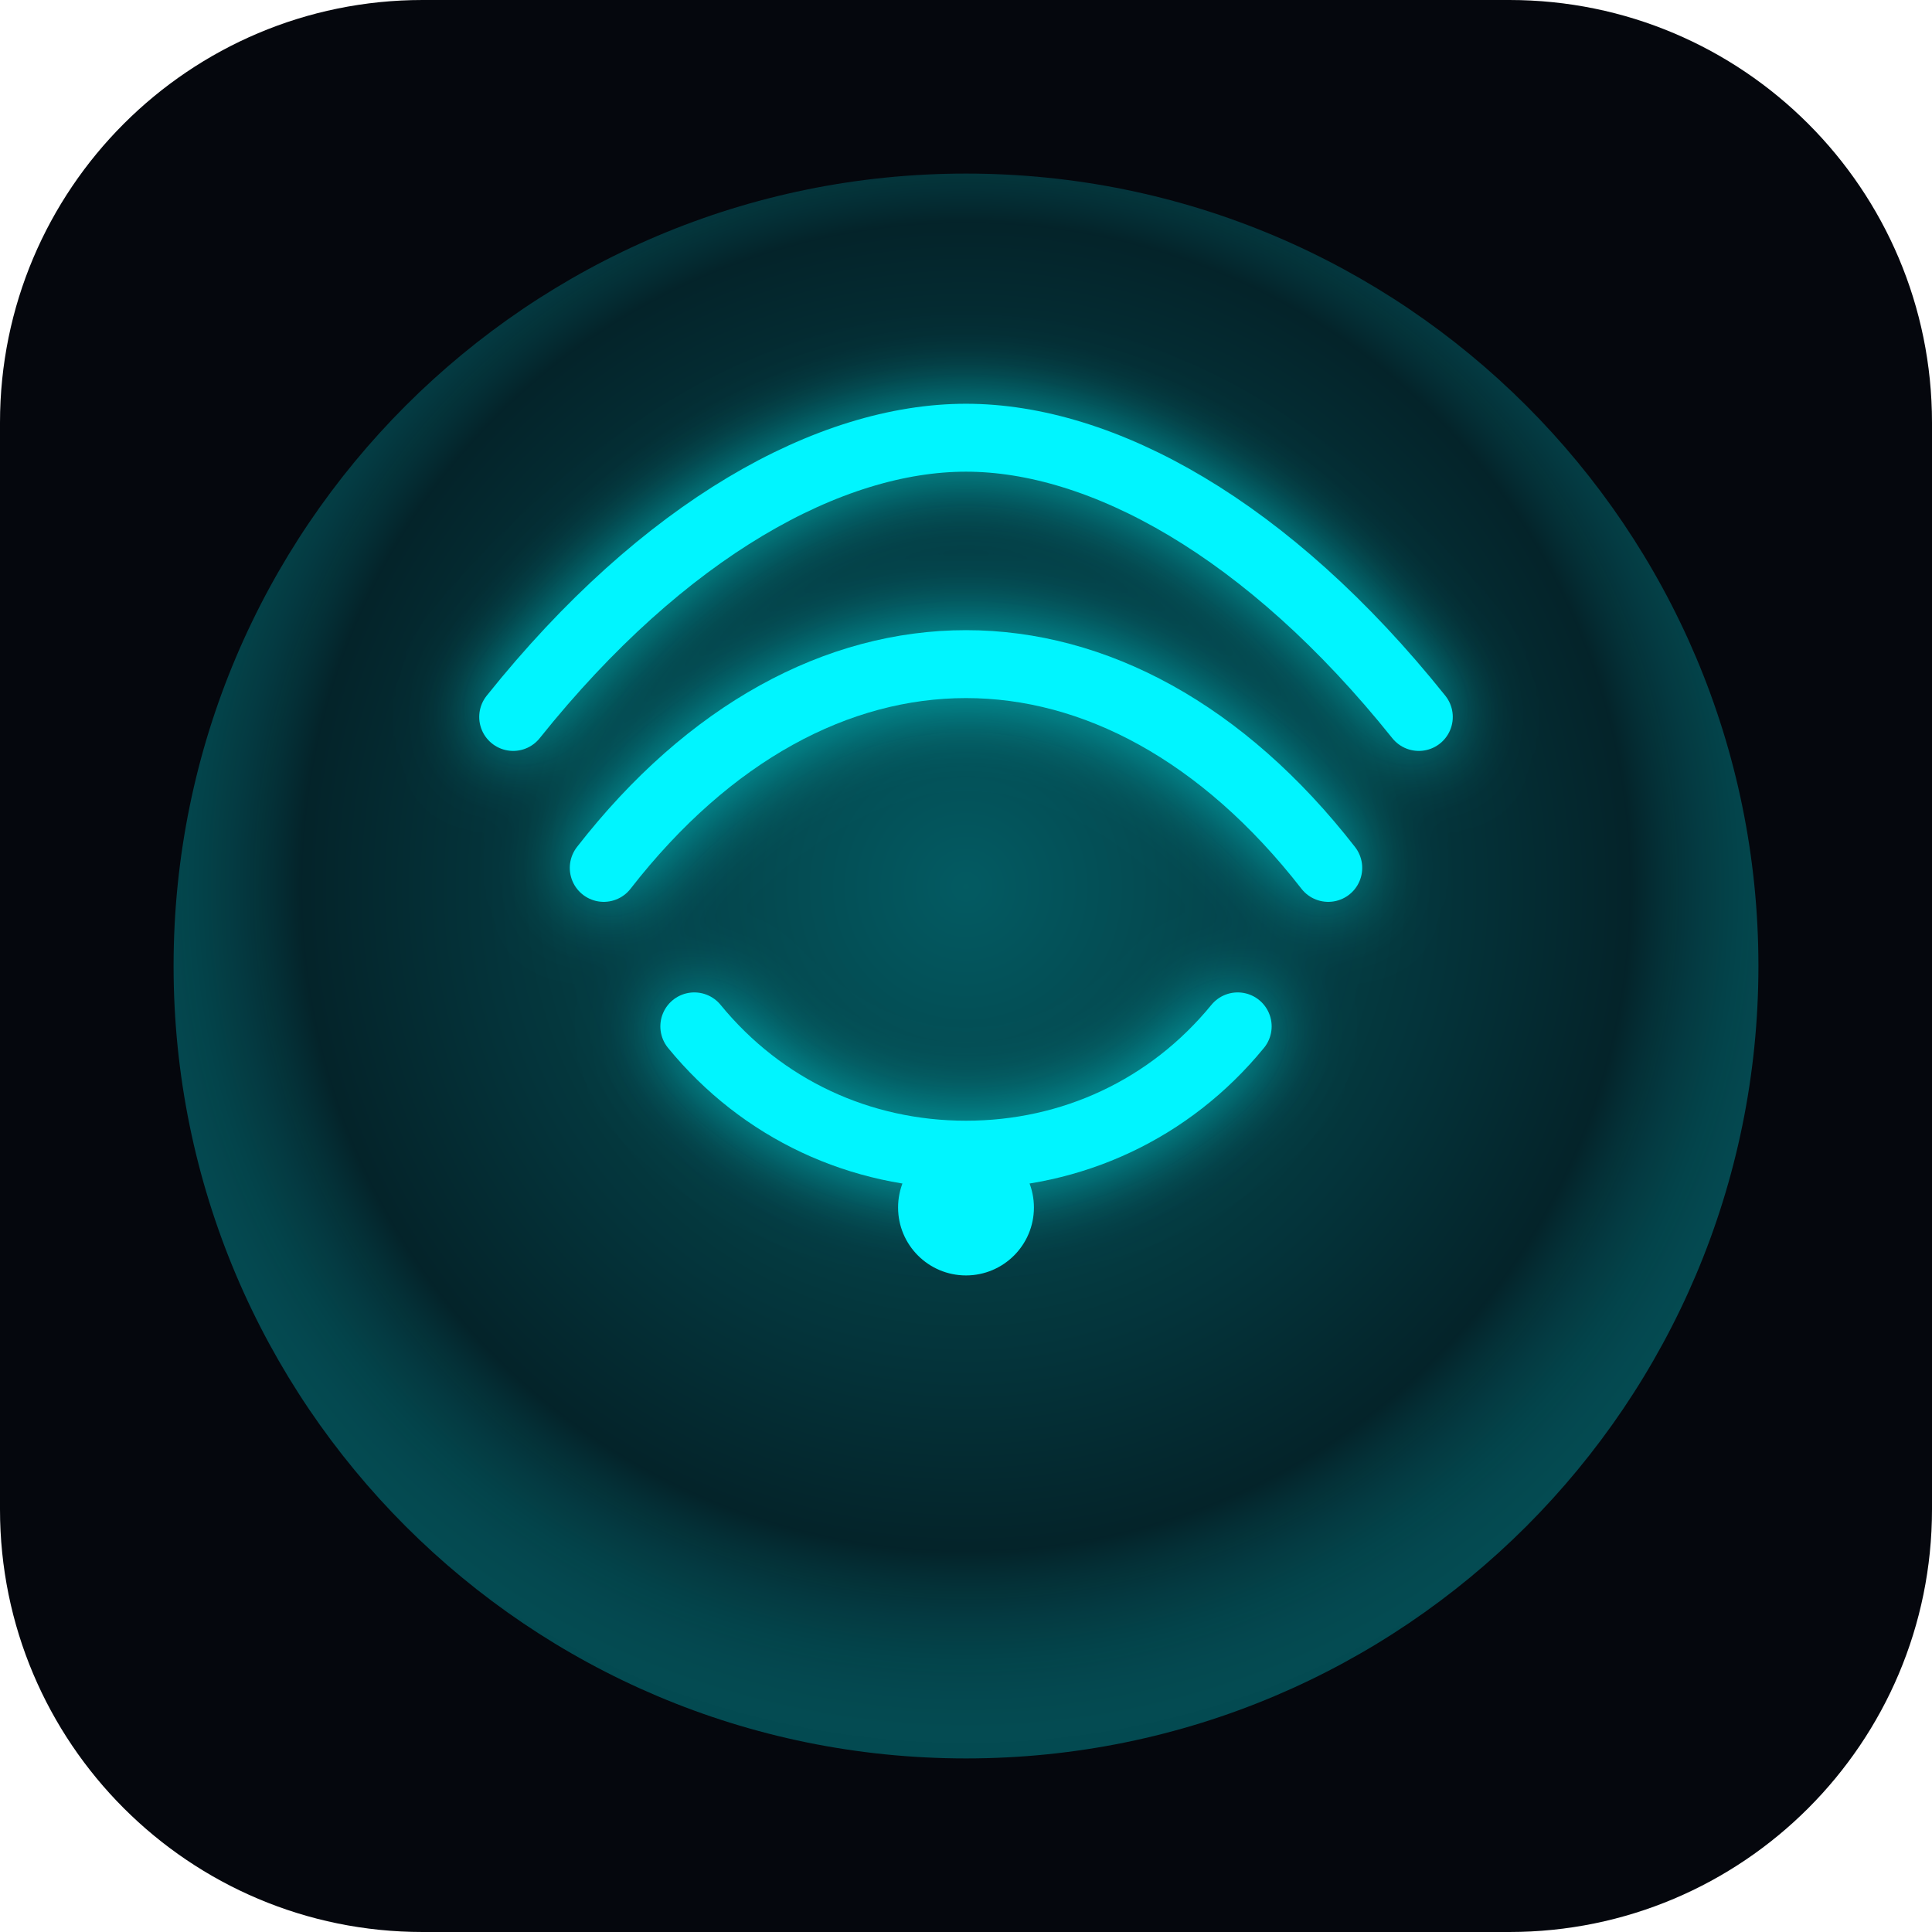
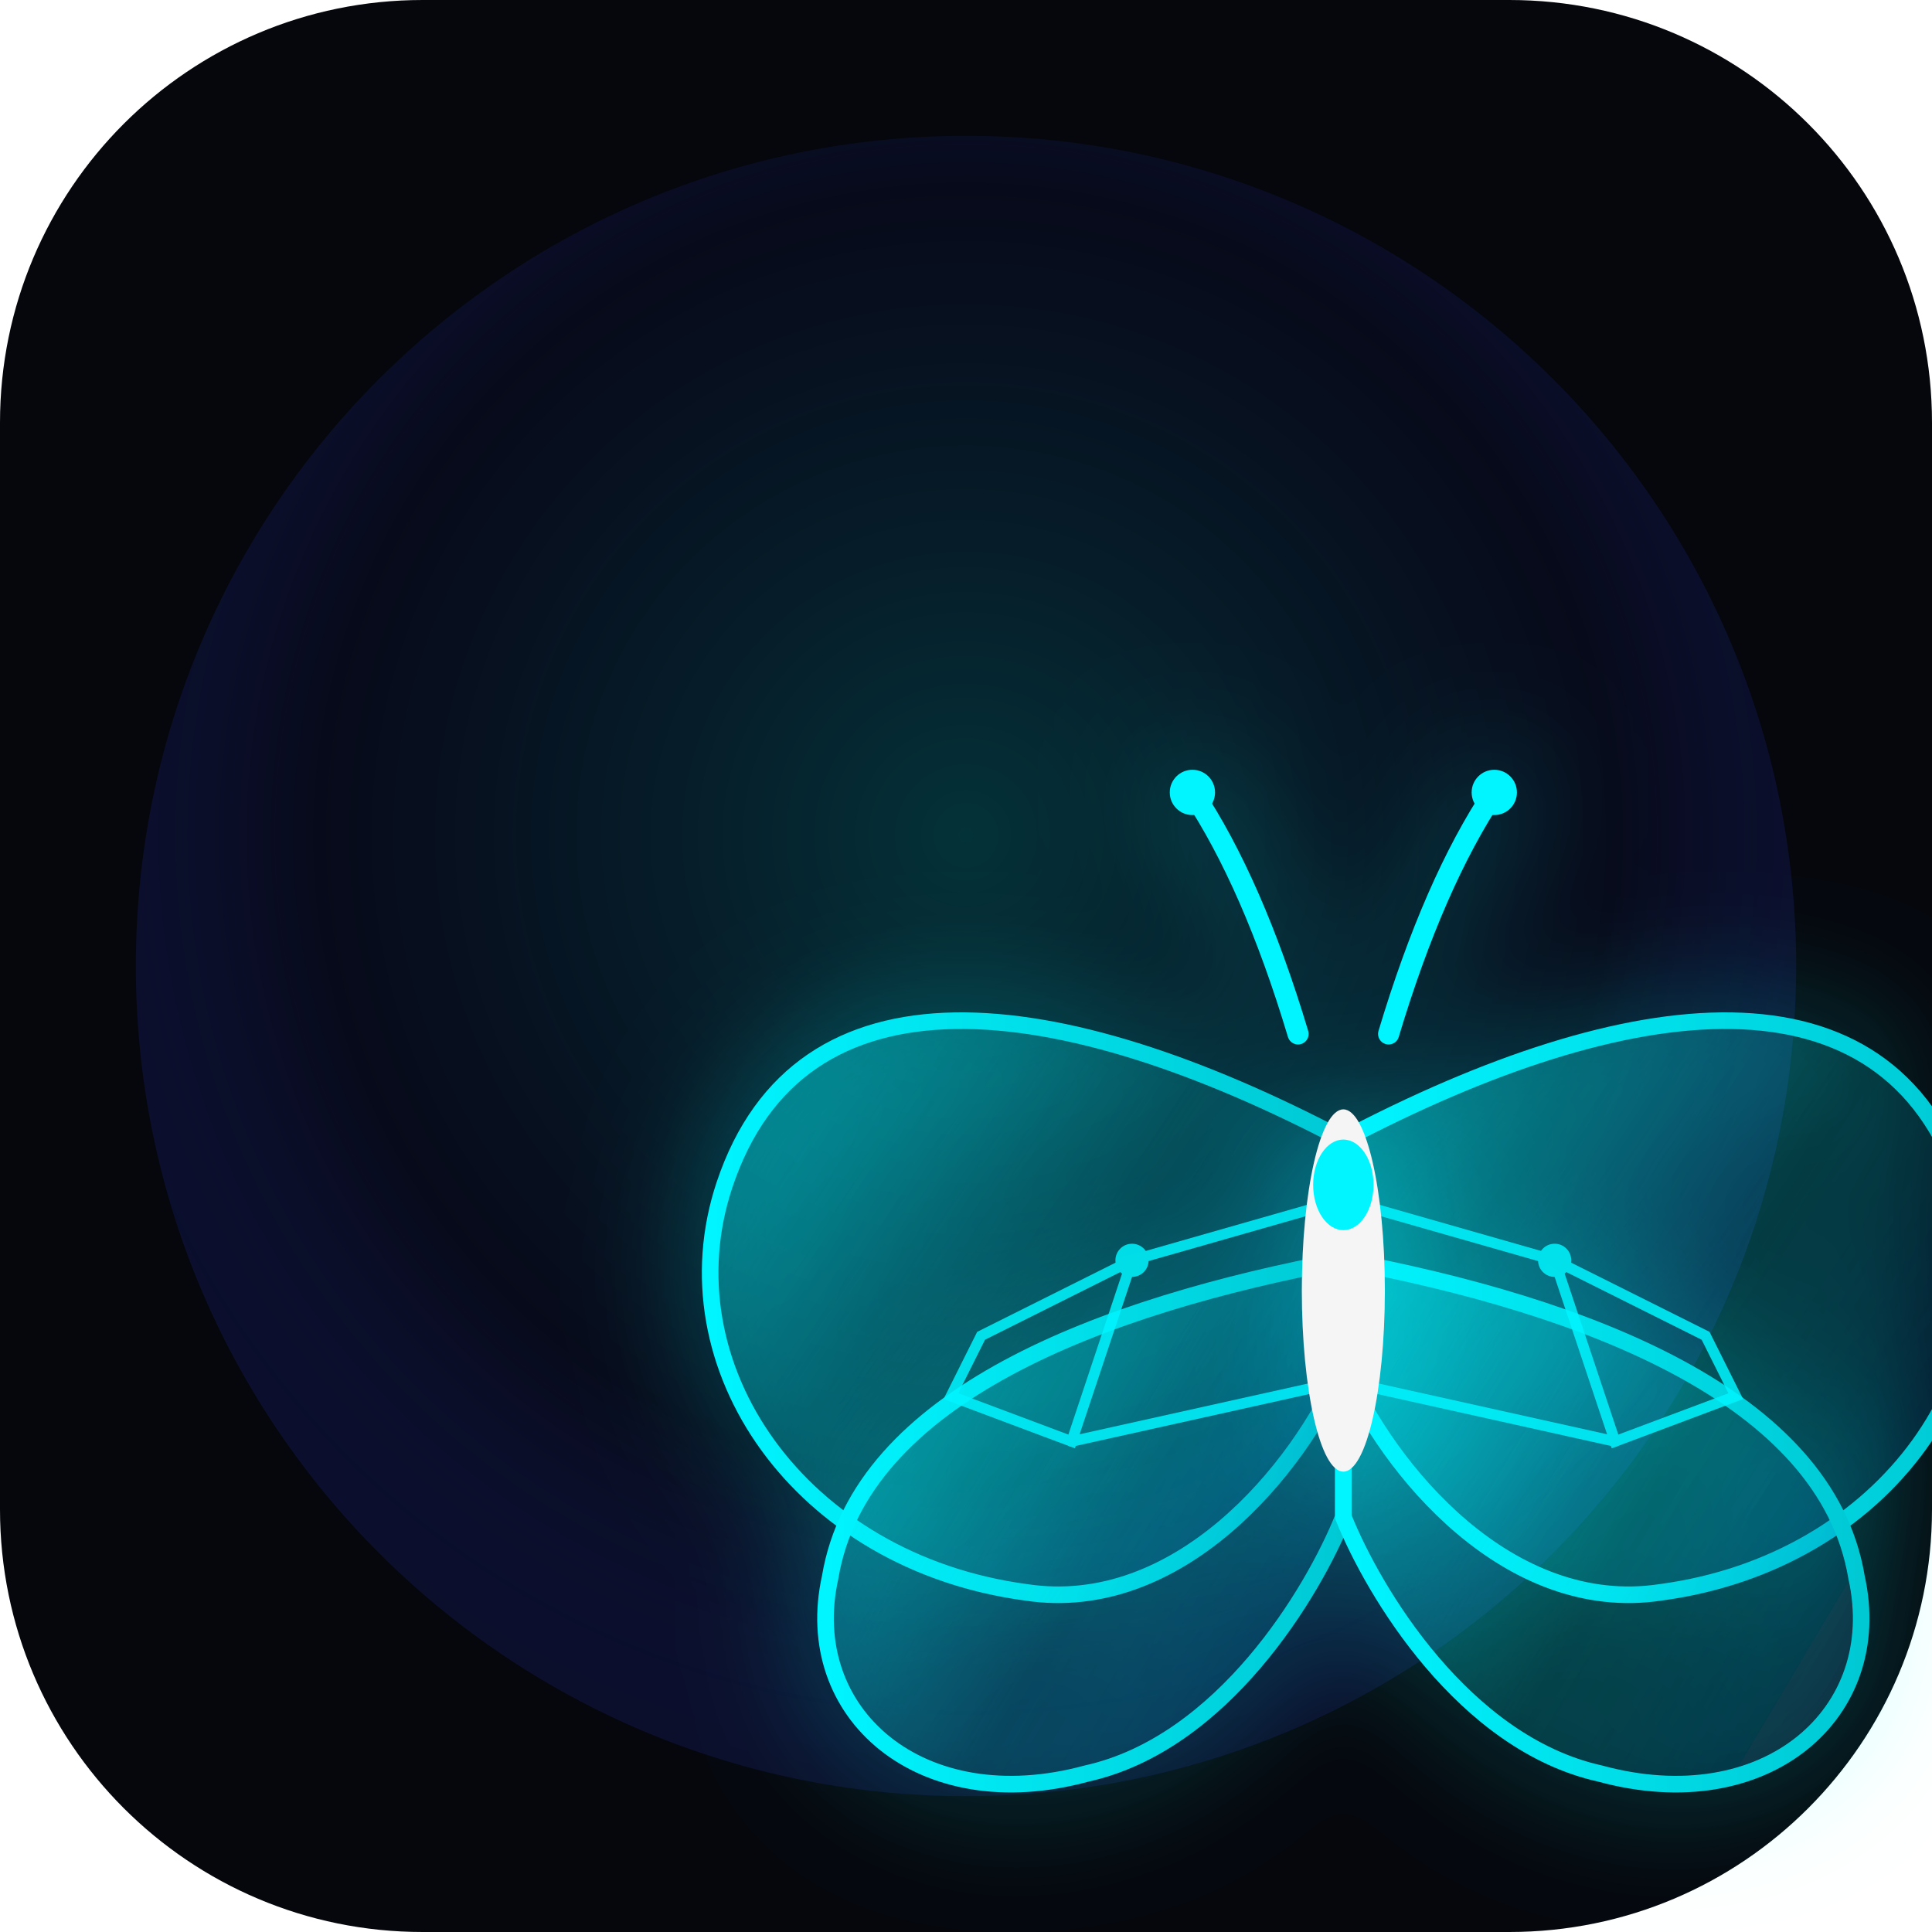
- <svg xmlns="http://www.w3.org/2000/svg" viewBox="0 0 512 512" role="img" aria-label="RadioApp icon">
+ <svg xmlns="http://www.w3.org/2000/svg" viewBox="0 0 512 512" role="img" aria-label="Networx">
  <defs>
-     <radialGradient id="g" cx="50%" cy="45%" r="70%">
-       <stop offset="0%" stop-color="#00f5ff" stop-opacity="0.35" />
-       <stop offset="60%" stop-color="#00f5ff" stop-opacity="0.12" />
+     <radialGradient id="bg" cx="50%" cy="42%" r="72%">
+       <stop offset="0%" stop-color="#00f5ff" stop-opacity="0.18" />
+       <stop offset="55%" stop-color="#1a237e" stop-opacity="0.12" />
      <stop offset="100%" stop-color="#05070d" stop-opacity="1" />
    </radialGradient>
-     <filter id="glow" x="-50%" y="-50%" width="200%" height="200%">
-       <feGaussianBlur stdDeviation="10" result="b" />
-       <feColorMatrix in="b" type="matrix" values="0 0 0 0 0                 0 0 0 0 0.96                 0 0 0 0 1                 0 0 0 0.65 0" result="c" />
+     <linearGradient id="nx-wing" x1="0%" y1="20%" x2="100%" y2="80%">
+       <stop offset="0%" stop-color="#00F5FF" stop-opacity="0.42" />
+       <stop offset="55%" stop-color="#00F5FF" stop-opacity="0.14" />
+       <stop offset="100%" stop-color="#1A237E" stop-opacity="0.28" />
+     </linearGradient>
+     <linearGradient id="nx-edge" x1="0%" y1="50%" x2="100%" y2="50%">
+       <stop offset="0%" stop-color="#00F5FF" />
+       <stop offset="100%" stop-color="#00C9D4" />
+     </linearGradient>
+     <filter id="glow" x="-40%" y="-40%" width="180%" height="180%">
+       <feGaussianBlur stdDeviation="8" result="b" />
+       <feColorMatrix in="b" type="matrix" values="0 0 0 0 0                 0 0 0 0 0.96                 0 0 0 0 1                 0 0 0 0.55 0" />
      <feMerge>
-         <feMergeNode in="c" />
+         <feMergeNode />
        <feMergeNode in="SourceGraphic" />
      </feMerge>
    </filter>
  </defs>
  <rect width="512" height="512" rx="112" fill="#05070d" />
-   <circle cx="256" cy="256" r="210" fill="url(#g)" />
-   <g filter="url(#glow)" fill="none" stroke="#00f5ff" stroke-width="18" stroke-linecap="round">
-     <path d="M184 272c18 22 44 34 72 34s54-12 72-34" />
-     <path d="M160 230c28-36 62-54 96-54s68 18 96 54" />
-     <path d="M136 190c40-50 84-74 120-74s80 24 120 74" />
+   <circle cx="256" cy="256" r="220" fill="url(#bg)" />
+   <g transform="translate(156 118) scale(2)" filter="url(#glow)">
+     <path d="M94 78 Q88 58 80 46" fill="none" stroke="#00F5FF" stroke-width="2.8" stroke-linecap="round" />
+     <path d="M106 78 Q112 58 120 46" fill="none" stroke="#00F5FF" stroke-width="2.8" stroke-linecap="round" />
+     <circle cx="80" cy="46" r="3" fill="#00F5FF" />
+     <circle cx="120" cy="46" r="3" fill="#00F5FF" />
+     <path d="M100 92 C62 72 28 68 18 98 C10 122 28 148 58 152 C78 155 94 136 100 122 Z" fill="url(#nx-wing)" stroke="url(#nx-edge)" stroke-width="2.2" stroke-linejoin="round" />
+     <path d="M100 92 C138 72 172 68 182 98 C190 122 172 148 142 152 C122 155 106 136 100 122 Z" fill="url(#nx-wing)" stroke="url(#nx-edge)" stroke-width="2.2" stroke-linejoin="round" />
+     <path d="M100 108 C68 114 36 126 32 150 C28 168 44 182 66 176 C84 172 96 152 100 142 Z" fill="url(#nx-wing)" stroke="url(#nx-edge)" stroke-width="2.2" stroke-linejoin="round" />
+     <path d="M100 108 C132 114 164 126 168 150 C172 168 156 182 134 176 C116 172 104 152 100 142 Z" fill="url(#nx-wing)" stroke="url(#nx-edge)" stroke-width="2.2" stroke-linejoin="round" />
+     <g fill="none" stroke="#00F5FF" stroke-width="1.4" stroke-linecap="round" opacity="0.85">
+       <path d="M52 118 L72 108 L64 132 L48 126 Z" />
+       <path d="M148 118 L128 108 L136 132 L152 126 Z" />
+       <path d="M72 108 L100 100 L128 108" />
+       <path d="M64 132 L100 124 L136 132" />
+       <circle cx="72" cy="108" r="2.2" fill="#00F5FF" stroke="none" />
+       <circle cx="128" cy="108" r="2.2" fill="#00F5FF" stroke="none" />
+       <circle cx="100" cy="100" r="2.6" fill="#00F5FF" stroke="none" />
+     </g>
+     <ellipse cx="100" cy="112" rx="5.5" ry="24" fill="#F5F5F5" />
+     <ellipse cx="100" cy="98" rx="4" ry="6" fill="#00F5FF" />
  </g>
-   <circle cx="256" cy="320" r="18" fill="#00f5ff" />
</svg>
